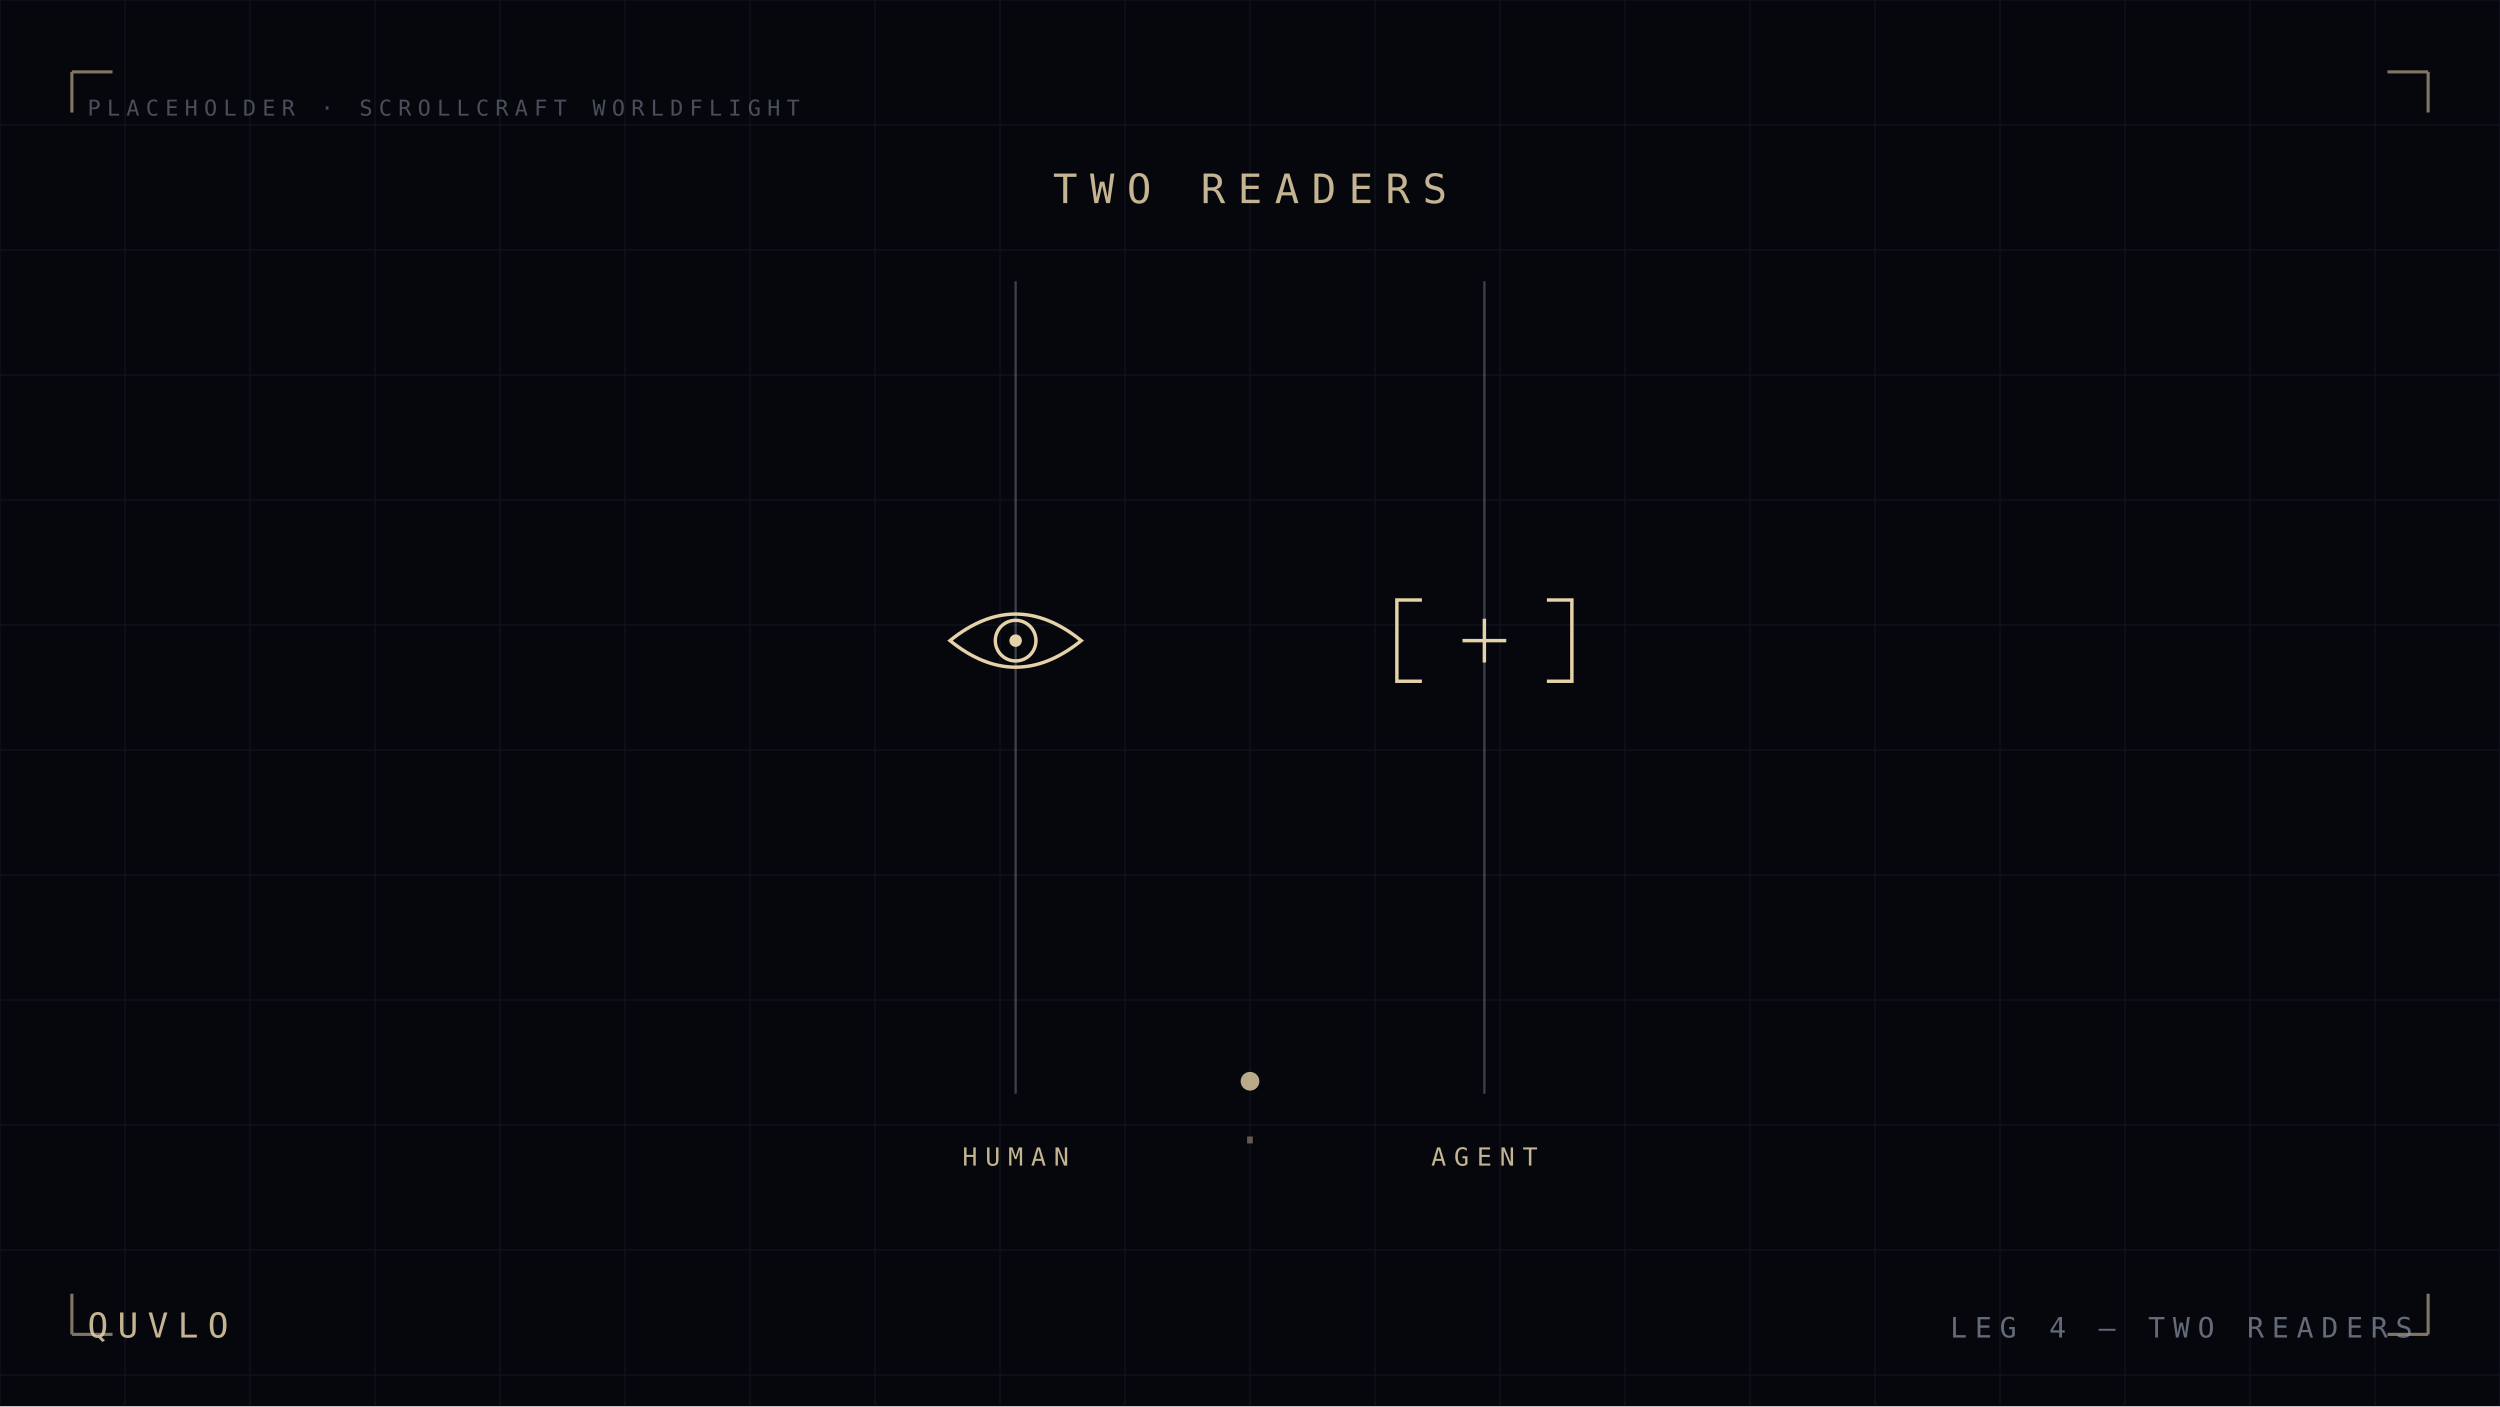
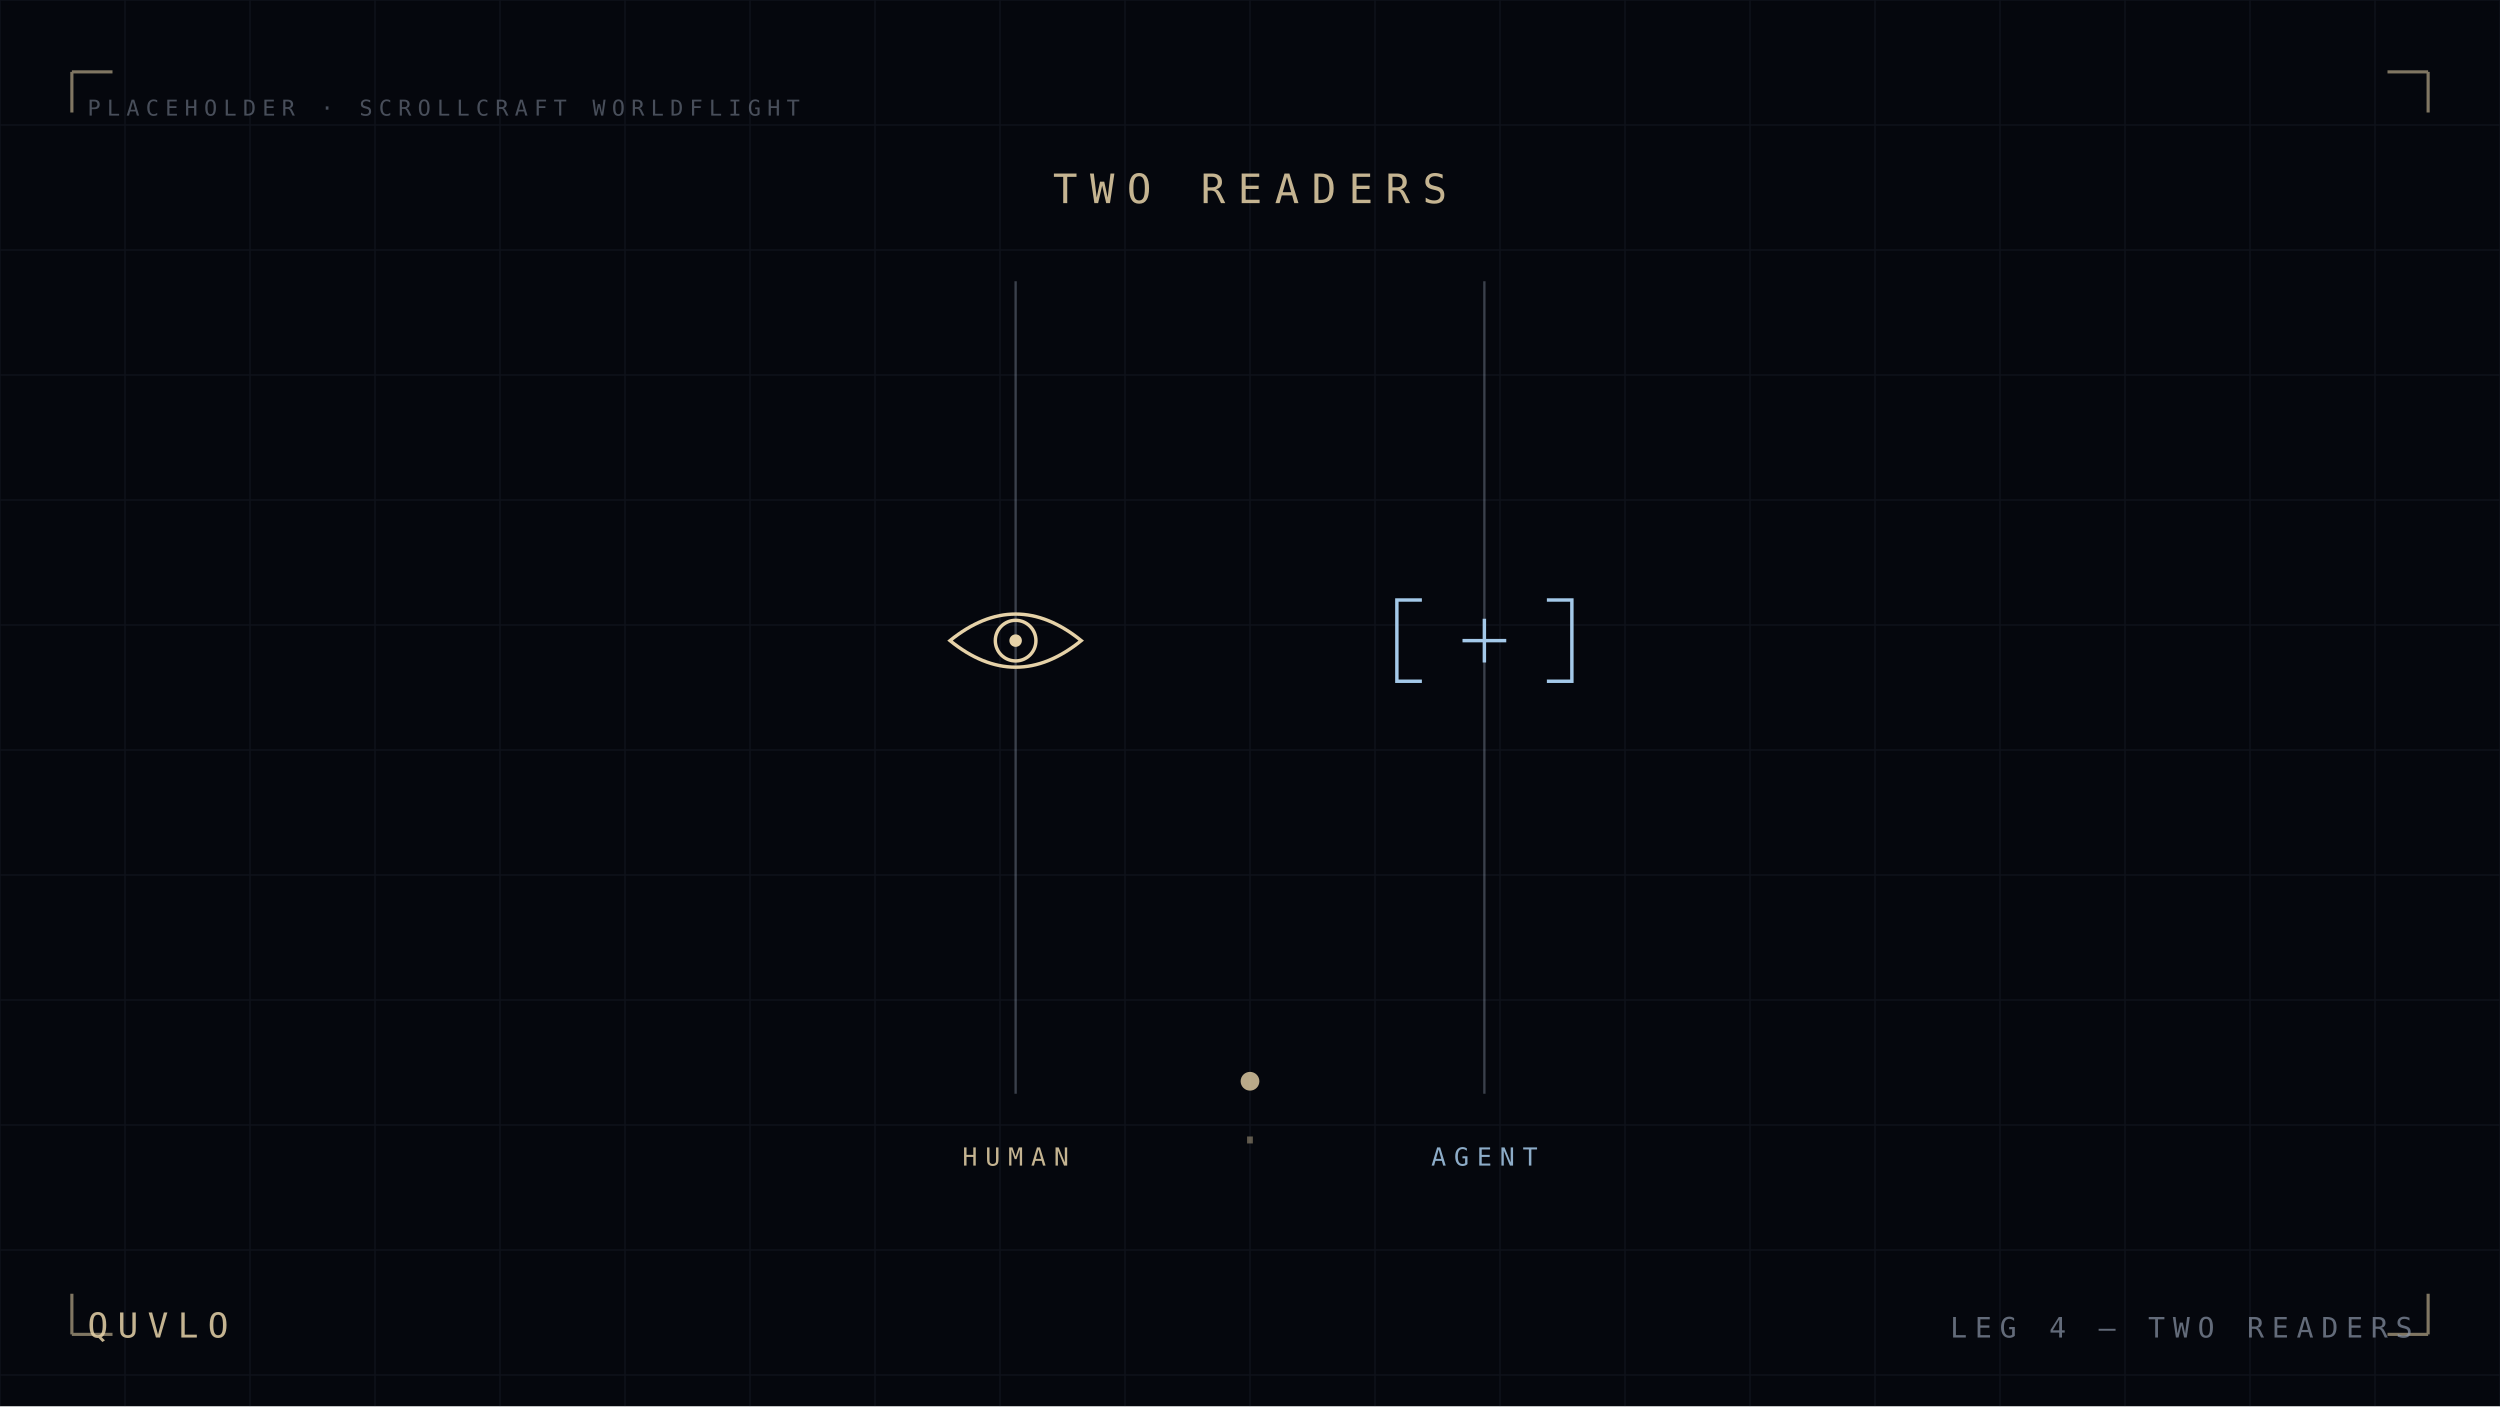
<svg xmlns="http://www.w3.org/2000/svg" viewBox="0 0 1600 900" width="1600" height="900" role="img" aria-label="Leg 4 — Two Readers">
  <rect width="1600" height="900" fill="#05070d" />
  <g stroke="#4a5568" stroke-width="1" opacity="0.14">
    <line x1="0" y1="0" x2="0" y2="900" />
    <line x1="80" y1="0" x2="80" y2="900" />
    <line x1="160" y1="0" x2="160" y2="900" />
    <line x1="240" y1="0" x2="240" y2="900" />
    <line x1="320" y1="0" x2="320" y2="900" />
    <line x1="400" y1="0" x2="400" y2="900" />
    <line x1="480" y1="0" x2="480" y2="900" />
    <line x1="560" y1="0" x2="560" y2="900" />
    <line x1="640" y1="0" x2="640" y2="900" />
    <line x1="720" y1="0" x2="720" y2="900" />
    <line x1="800" y1="0" x2="800" y2="900" />
    <line x1="880" y1="0" x2="880" y2="900" />
    <line x1="960" y1="0" x2="960" y2="900" />
    <line x1="1040" y1="0" x2="1040" y2="900" />
    <line x1="1120" y1="0" x2="1120" y2="900" />
    <line x1="1200" y1="0" x2="1200" y2="900" />
    <line x1="1280" y1="0" x2="1280" y2="900" />
    <line x1="1360" y1="0" x2="1360" y2="900" />
    <line x1="1440" y1="0" x2="1440" y2="900" />
    <line x1="1520" y1="0" x2="1520" y2="900" />
    <line x1="1600" y1="0" x2="1600" y2="900" />
    <line x1="0" y1="0" x2="1600" y2="0" />
    <line x1="0" y1="80" x2="1600" y2="80" />
    <line x1="0" y1="160" x2="1600" y2="160" />
    <line x1="0" y1="240" x2="1600" y2="240" />
    <line x1="0" y1="320" x2="1600" y2="320" />
    <line x1="0" y1="400" x2="1600" y2="400" />
    <line x1="0" y1="480" x2="1600" y2="480" />
    <line x1="0" y1="560" x2="1600" y2="560" />
    <line x1="0" y1="640" x2="1600" y2="640" />
    <line x1="0" y1="720" x2="1600" y2="720" />
    <line x1="0" y1="800" x2="1600" y2="800" />
    <line x1="0" y1="880" x2="1600" y2="880" />
  </g>
  <line x1="650" y1="180" x2="650" y2="700" stroke="#8b96a8" stroke-width="1.5" opacity="0.4" />
  <g transform="translate(650 410)">
    <path d="M-42 0 Q0 -34 42 0 Q0 34 -42 0 Z" fill="none" stroke="#e6d2a8" stroke-width="2.2" />
    <circle r="13" fill="none" stroke="#e6d2a8" stroke-width="2.2" />
    <circle r="4" fill="#e6d2a8" />
  </g>
  <text x="650" y="746" font-family="'Space Mono',ui-monospace,monospace" font-size="16" letter-spacing="5" fill="#e6d2a8" opacity="0.85" text-anchor="middle">HUMAN</text>
  <line x1="950" y1="180" x2="950" y2="700" stroke="#8b96a8" stroke-width="1.5" opacity="0.4" />
-   <g transform="translate(950 410)" fill="none" stroke="#e6d2a8" stroke-width="2.2">
+   <g transform="translate(950 410)" fill="none" stroke="#a4c9e9" stroke-width="2.2">
    <path d="M-40 -26 h-16 v52 h16" />
    <path d="M40 -26 h16 v52 h-16" />
    <line x1="-14" y1="0" x2="14" y2="0" />
    <line x1="0" y1="-14" x2="0" y2="14" />
  </g>
-   <text x="950" y="746" font-family="'Space Mono',ui-monospace,monospace" font-size="16" letter-spacing="5" fill="#e6d2a8" opacity="0.85" text-anchor="middle">AGENT</text>
+   <text x="950" y="746" font-family="'Space Mono',ui-monospace,monospace" font-size="16" letter-spacing="5" fill="#a4c9e9" opacity="0.85" text-anchor="middle">AGENT</text>
  <circle cx="800" cy="692" r="6" fill="#e6d2a8" opacity="0.8" />
  <text x="800" y="740" font-family="'Space Mono',ui-monospace,monospace" font-size="30" letter-spacing="3" fill="#e6d2a8" opacity="0.4" text-anchor="middle">·</text>
  <text x="800" y="130" font-family="'Space Mono',ui-monospace,monospace" font-size="26" letter-spacing="8" fill="#e6d2a8" opacity="0.85" text-anchor="middle">TWO READERS</text>
  <g stroke="#e6d2a8" stroke-width="2" opacity="0.55" fill="none">
    <path d="M46 46 h26 M46 46 v26" />
    <path d="M1554 46 h-26 M1554 46 v26" />
    <path d="M46 854 h26 M46 854 v-26" />
    <path d="M1554 854 h-26 M1554 854 v-26" />
  </g>
  <text x="56" y="856" font-family="'Space Mono',ui-monospace,monospace" font-size="22" letter-spacing="6" fill="#e6d2a8" opacity="0.85" text-anchor="start">QUVLO</text>
  <text x="1544" y="856" font-family="'Space Mono',ui-monospace,monospace" font-size="18" letter-spacing="5" fill="#8b96a8" opacity="0.7" text-anchor="end">LEG 4 — TWO READERS</text>
  <text x="56" y="74" font-family="'Space Mono',ui-monospace,monospace" font-size="14" letter-spacing="4" fill="#8b96a8" opacity="0.5" text-anchor="start">PLACEHOLDER · SCROLLCRAFT WORLDFLIGHT</text>
</svg>
